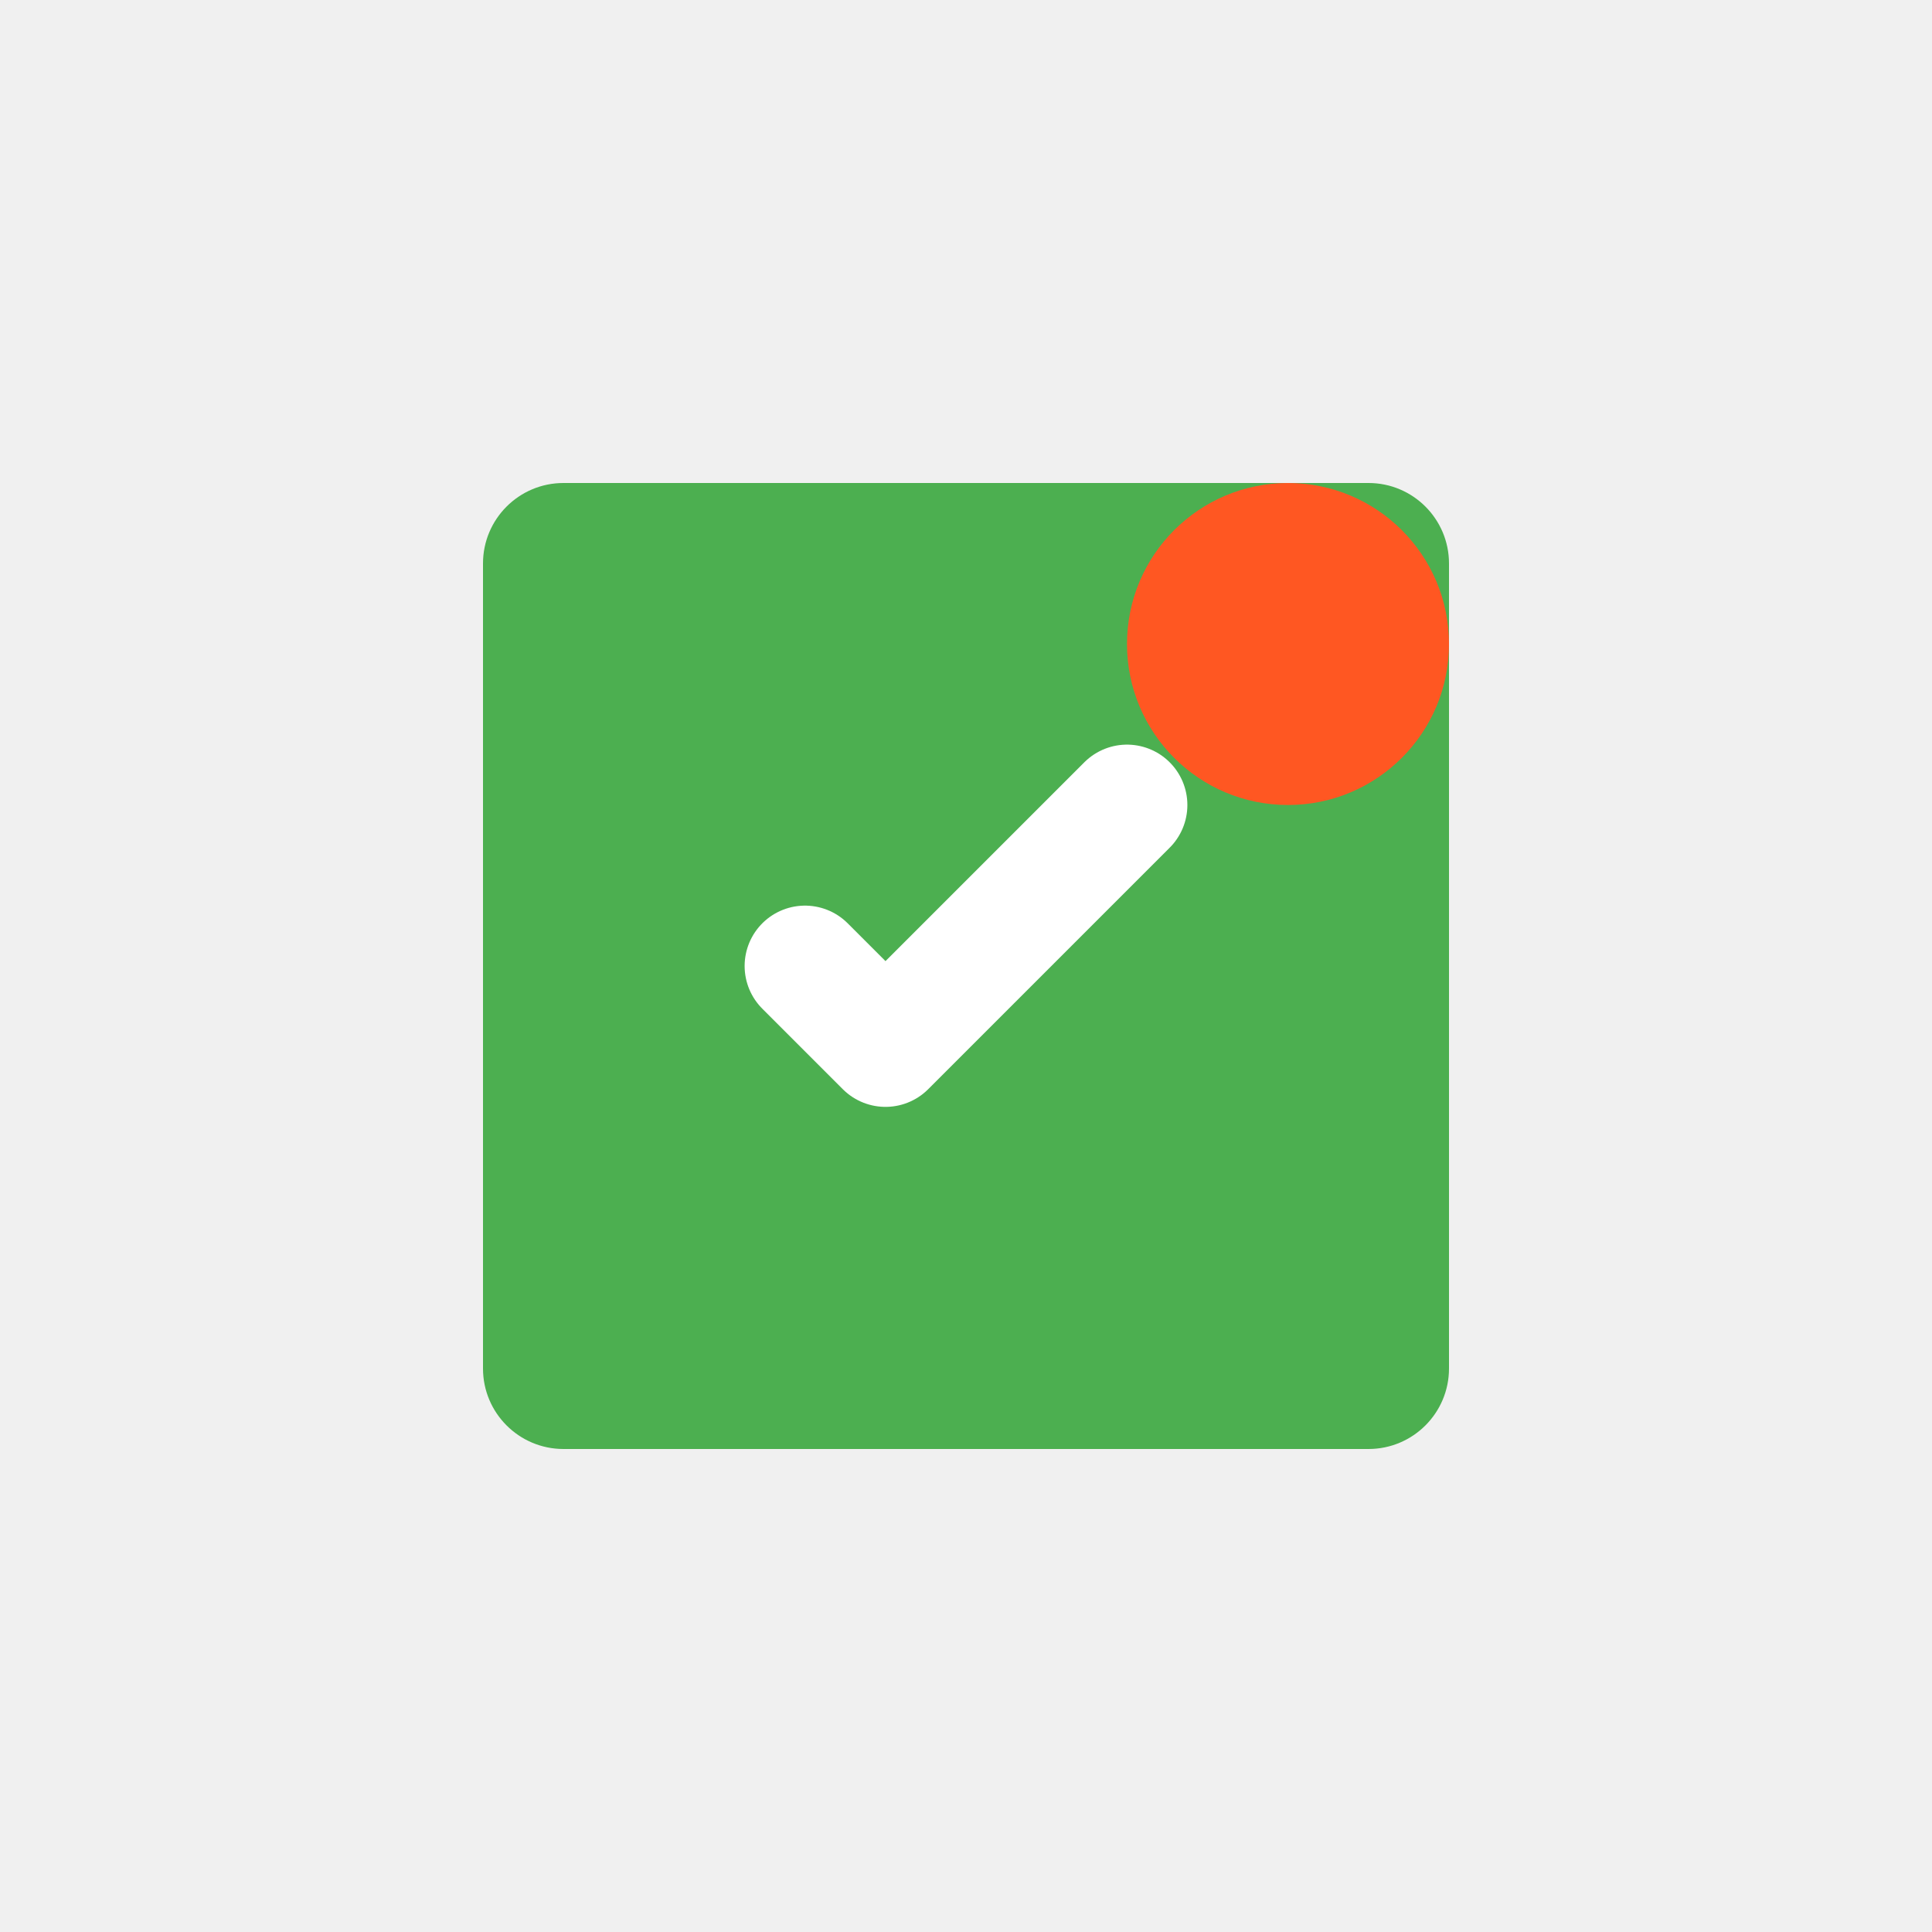
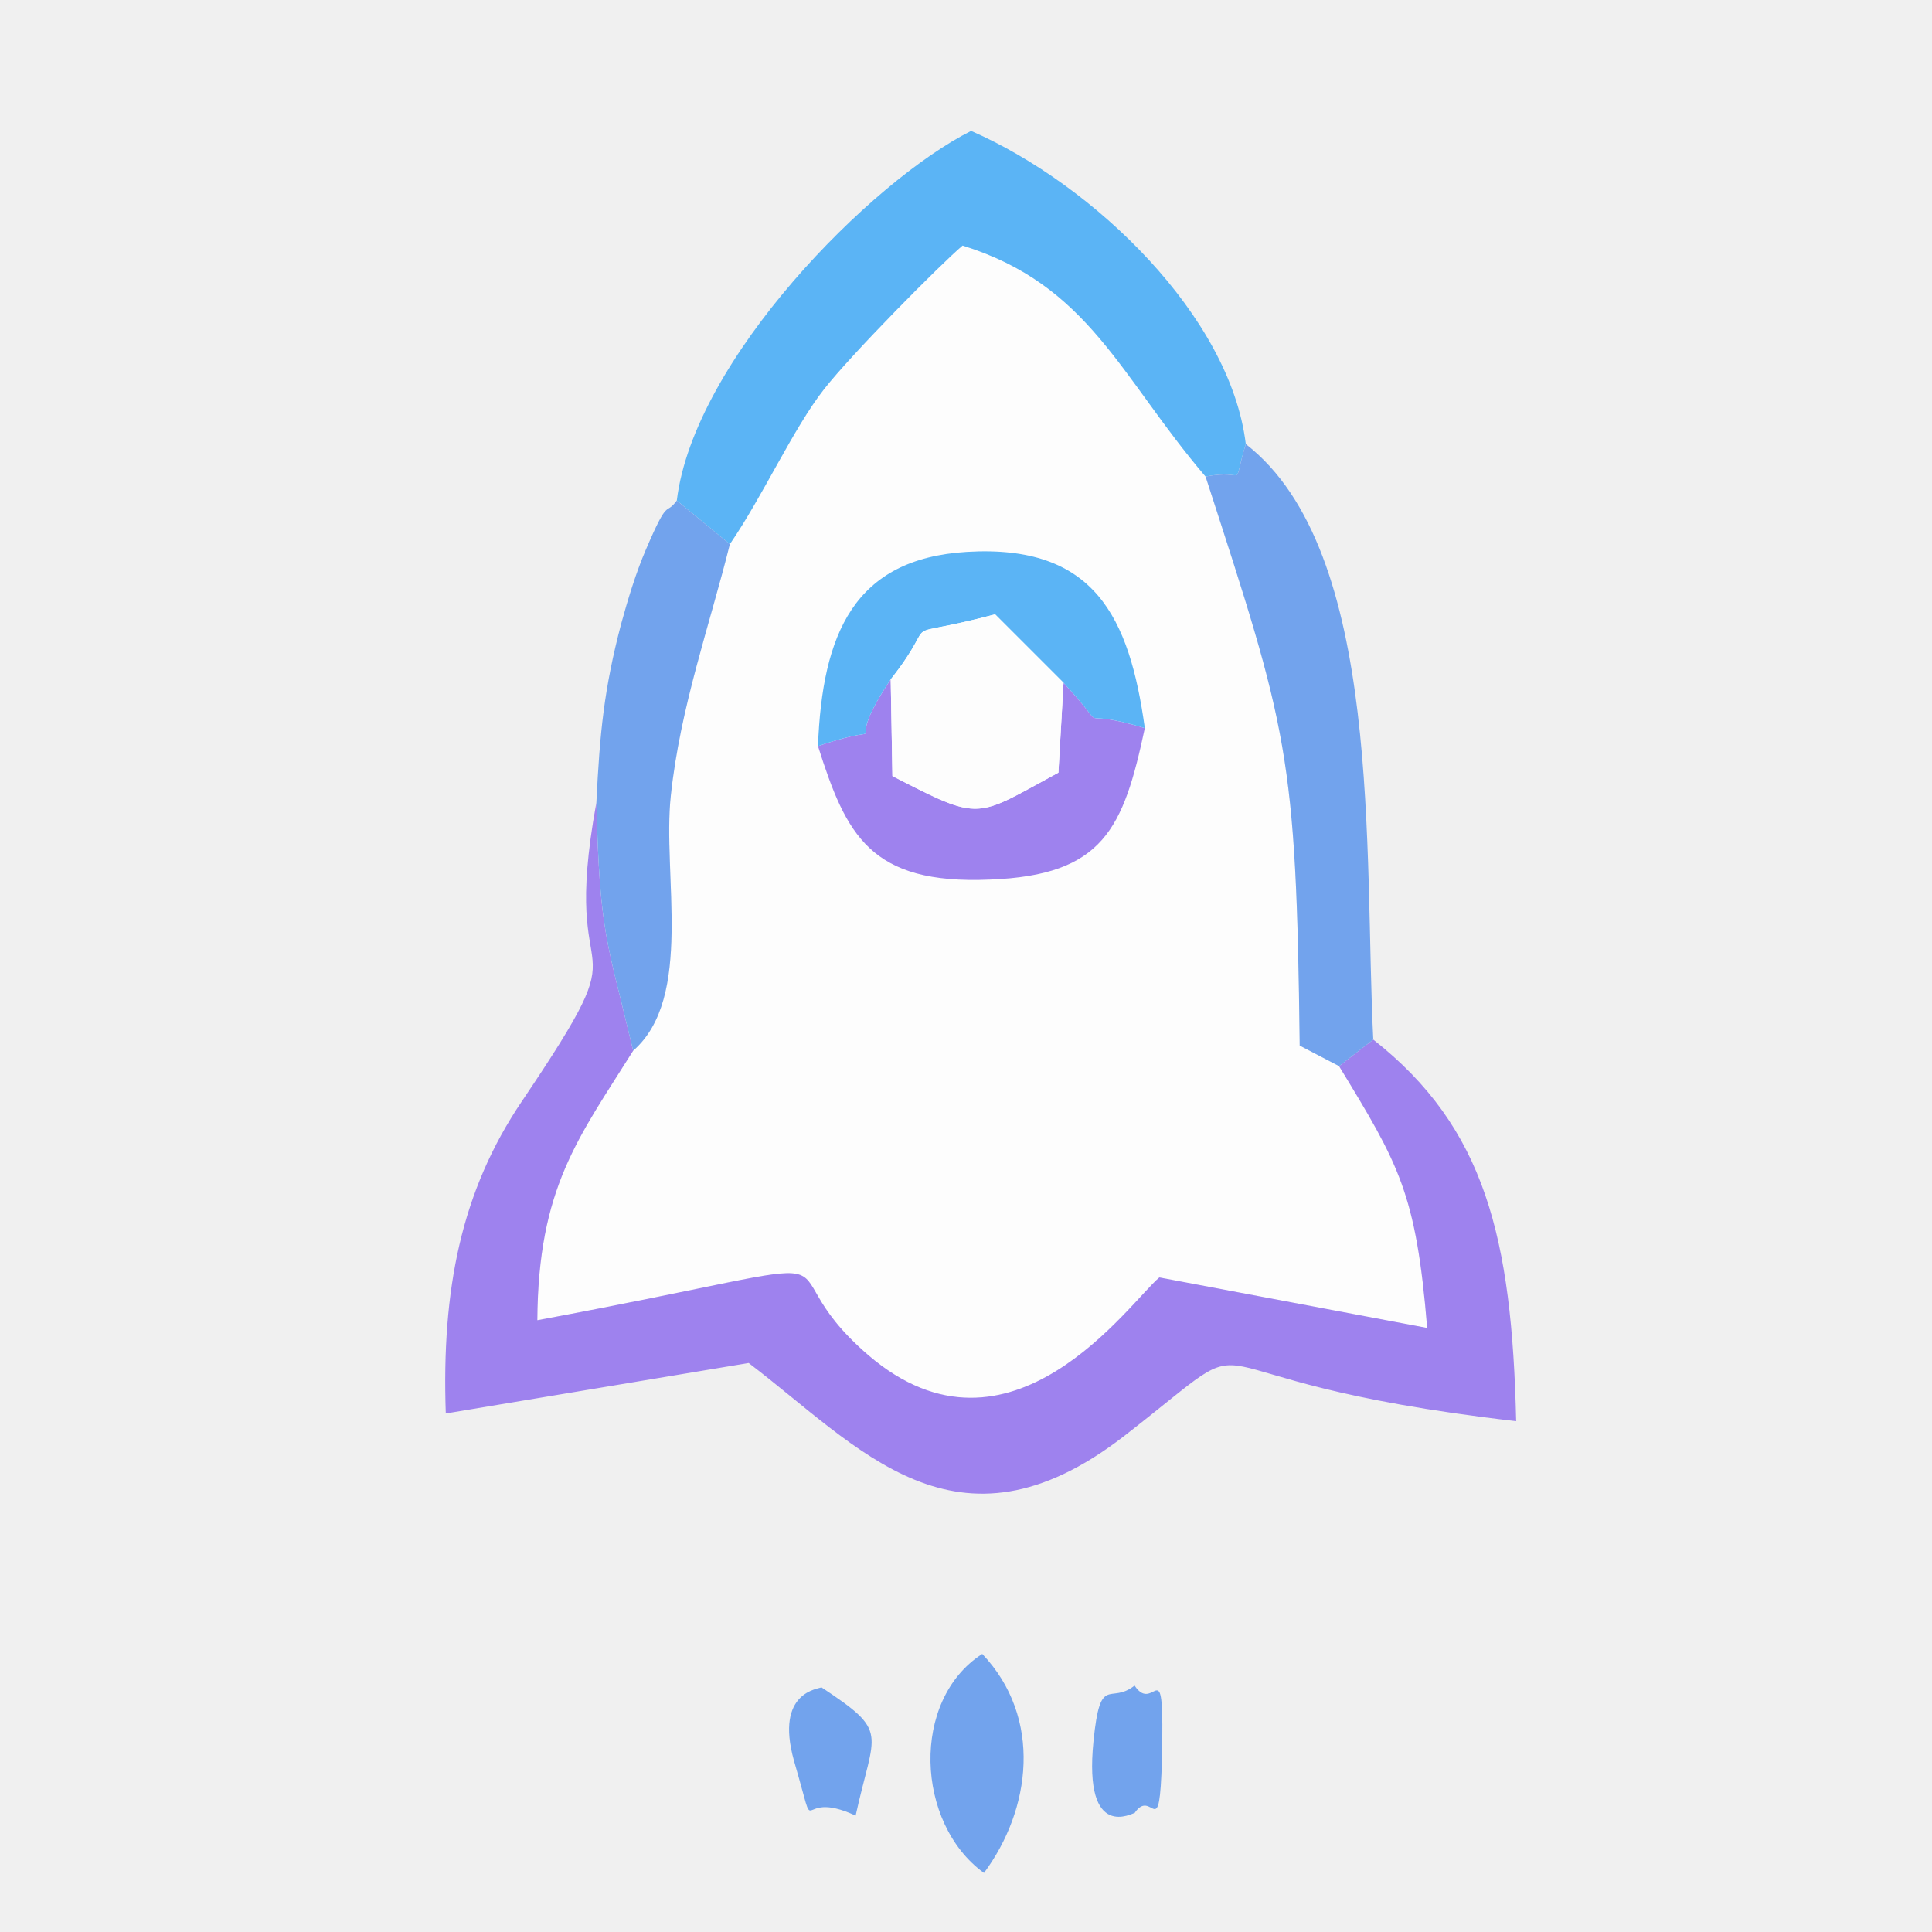
- <svg xmlns="http://www.w3.org/2000/svg" width="48" height="48" viewBox="0 0 48 48">
-   <rect x="12" y="12" width="24" height="24" rx="2" fill="#4CAF50" />
-   <path d="M20 24L22 26L28 20" stroke="white" stroke-width="3" fill="none" stroke-linecap="round" stroke-linejoin="round" />
-   <circle cx="32" cy="16" r="4" fill="#FF5722" />
+ <svg xmlns="http://www.w3.org/2000/svg" viewBox="0 0 2258 2258" width="48" height="48">
+   <g>
+     <path fill="#FDFDFD" d="M853 636c-23,93 -58,190 -69,294 -10,92 27,236 -44,298 -64,102 -111,160 -112,315 430,-80 249,-78 387,41 166,142 306,-63 340,-91l313 59c-13,-158 -33,-191 -103,-306l-46 -24c-4,-342 -14,-369 -110,-665 -100,-117 -136,-224 -284,-270 -26,22 -130,127 -162,168 -36,46 -71,124 -110,181z" />
+     <path fill="#9E82EE" d="M1605 1215l-40 31c70,115 90,148 103,306l-313 -59c-34,28 -174,233 -340,91 -138,-119 43,-121 -387,-41 1,-155 48,-213 112,-315 -31,-131 -39,-135 -43,-290 -45,246 62,128 -87,349 -71,105 -94,220 -89,365l354 -59c129,98 242,237 438,86 187,-145 33,-67 459,-18 -5,-214 -36,-343 -167,-446z" />
+     <path fill="#5BB4F5" d="M791 585l62 51c39,-57 74,-135 110,-181 32,-41 136,-146 162,-168 148,46 184,153 284,270 50,-10 30,18 47,-38 -18,-149 -177,-303 -321,-366 -116,58 -324,267 -344,432z" />
+     <path fill="#72A3ED" d="M1409 557c96,296 106,323 110,665l46 24 40 -31c-11,-216 12,-571 -149,-696 -17,56 3,28 -47,38z" />
+     <path fill="#72A3ED" d="M697 938c4,155 12,159 43,290 71,-62 34,-206 44,-298 11,-104 46,-201 69,-294l-62 -51c-14,19 -9,-6 -36,57 -12,28 -21,58 -29,87 -20,76 -25,127 -29,209z" />
+     <path fill="#9E82EE" d="M956 872c33,104 61,162 201,156 133,-5 156,-60 181,-177 -92,-28 -33,14 -95,-53l-6 105c-98,53 -89,58 -194,4l-2 -113c-65,97 15,44 -85,78z" />
+     <path fill="#5BB4F5" d="M956 872c100,-34 20,19 85,-78 63,-80 -3,-43 122,-76l80 80c62,67 3,25 95,53 -18,-130 -59,-215 -208,-206 -132,8 -169,96 -174,227z" />
+     <path fill="#FDFDFD" d="M1041 794l2 113c105,54 96,49 194,-4l6 -105 -80 -80c-125,33 -59,-4 -122,76z" />
+     <path fill="#72A3ED" d="M1150 2189c55,-74 69,-181 -2,-256 -84,54 -78,198 2,256z" />
+     <path fill="#72A3ED" d="M1326 2119c21,-31 29,39 32,-62 3,-137 -8,-51 -32,-87 -29,23 -40,-15 -48,65 -12,119 47,83 48,84z" />
+     <path fill="#72A3ED" d="M1000 2122c22,-100 40,-97 -40,-150 -2,2 -55,4 -32,86 30,103 -1,30 72,64z" />
+   </g>
</svg>
